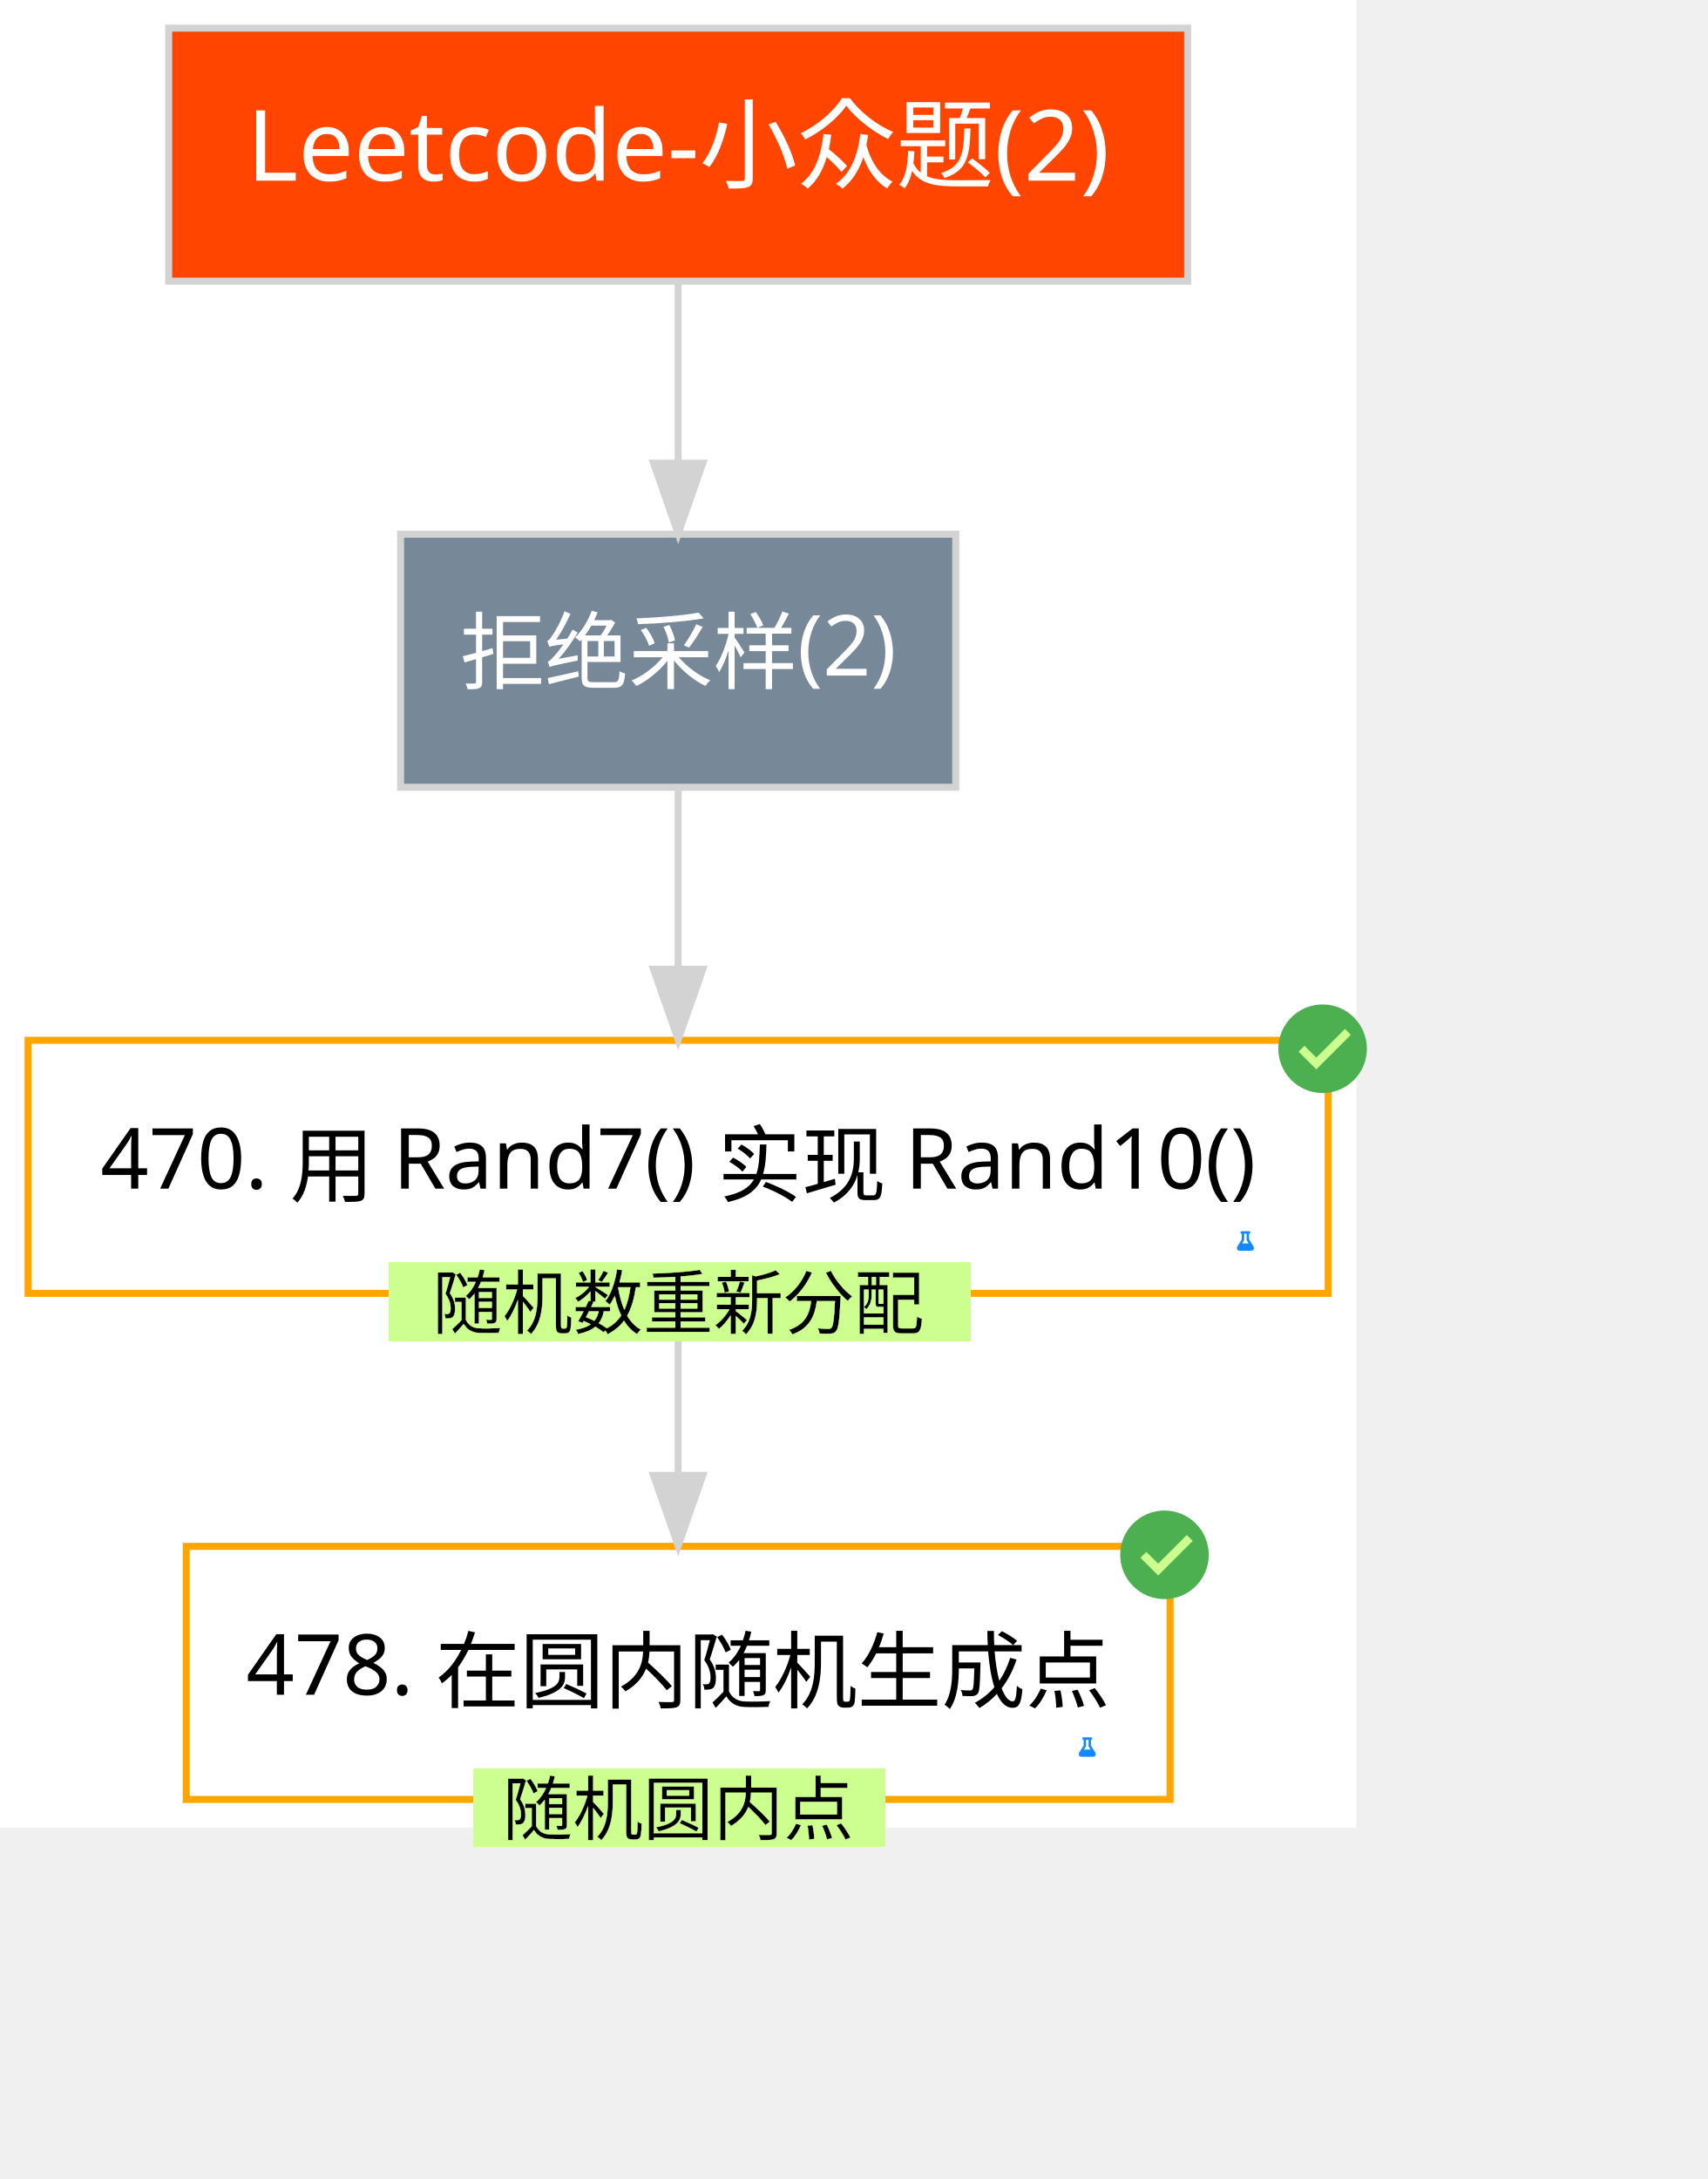
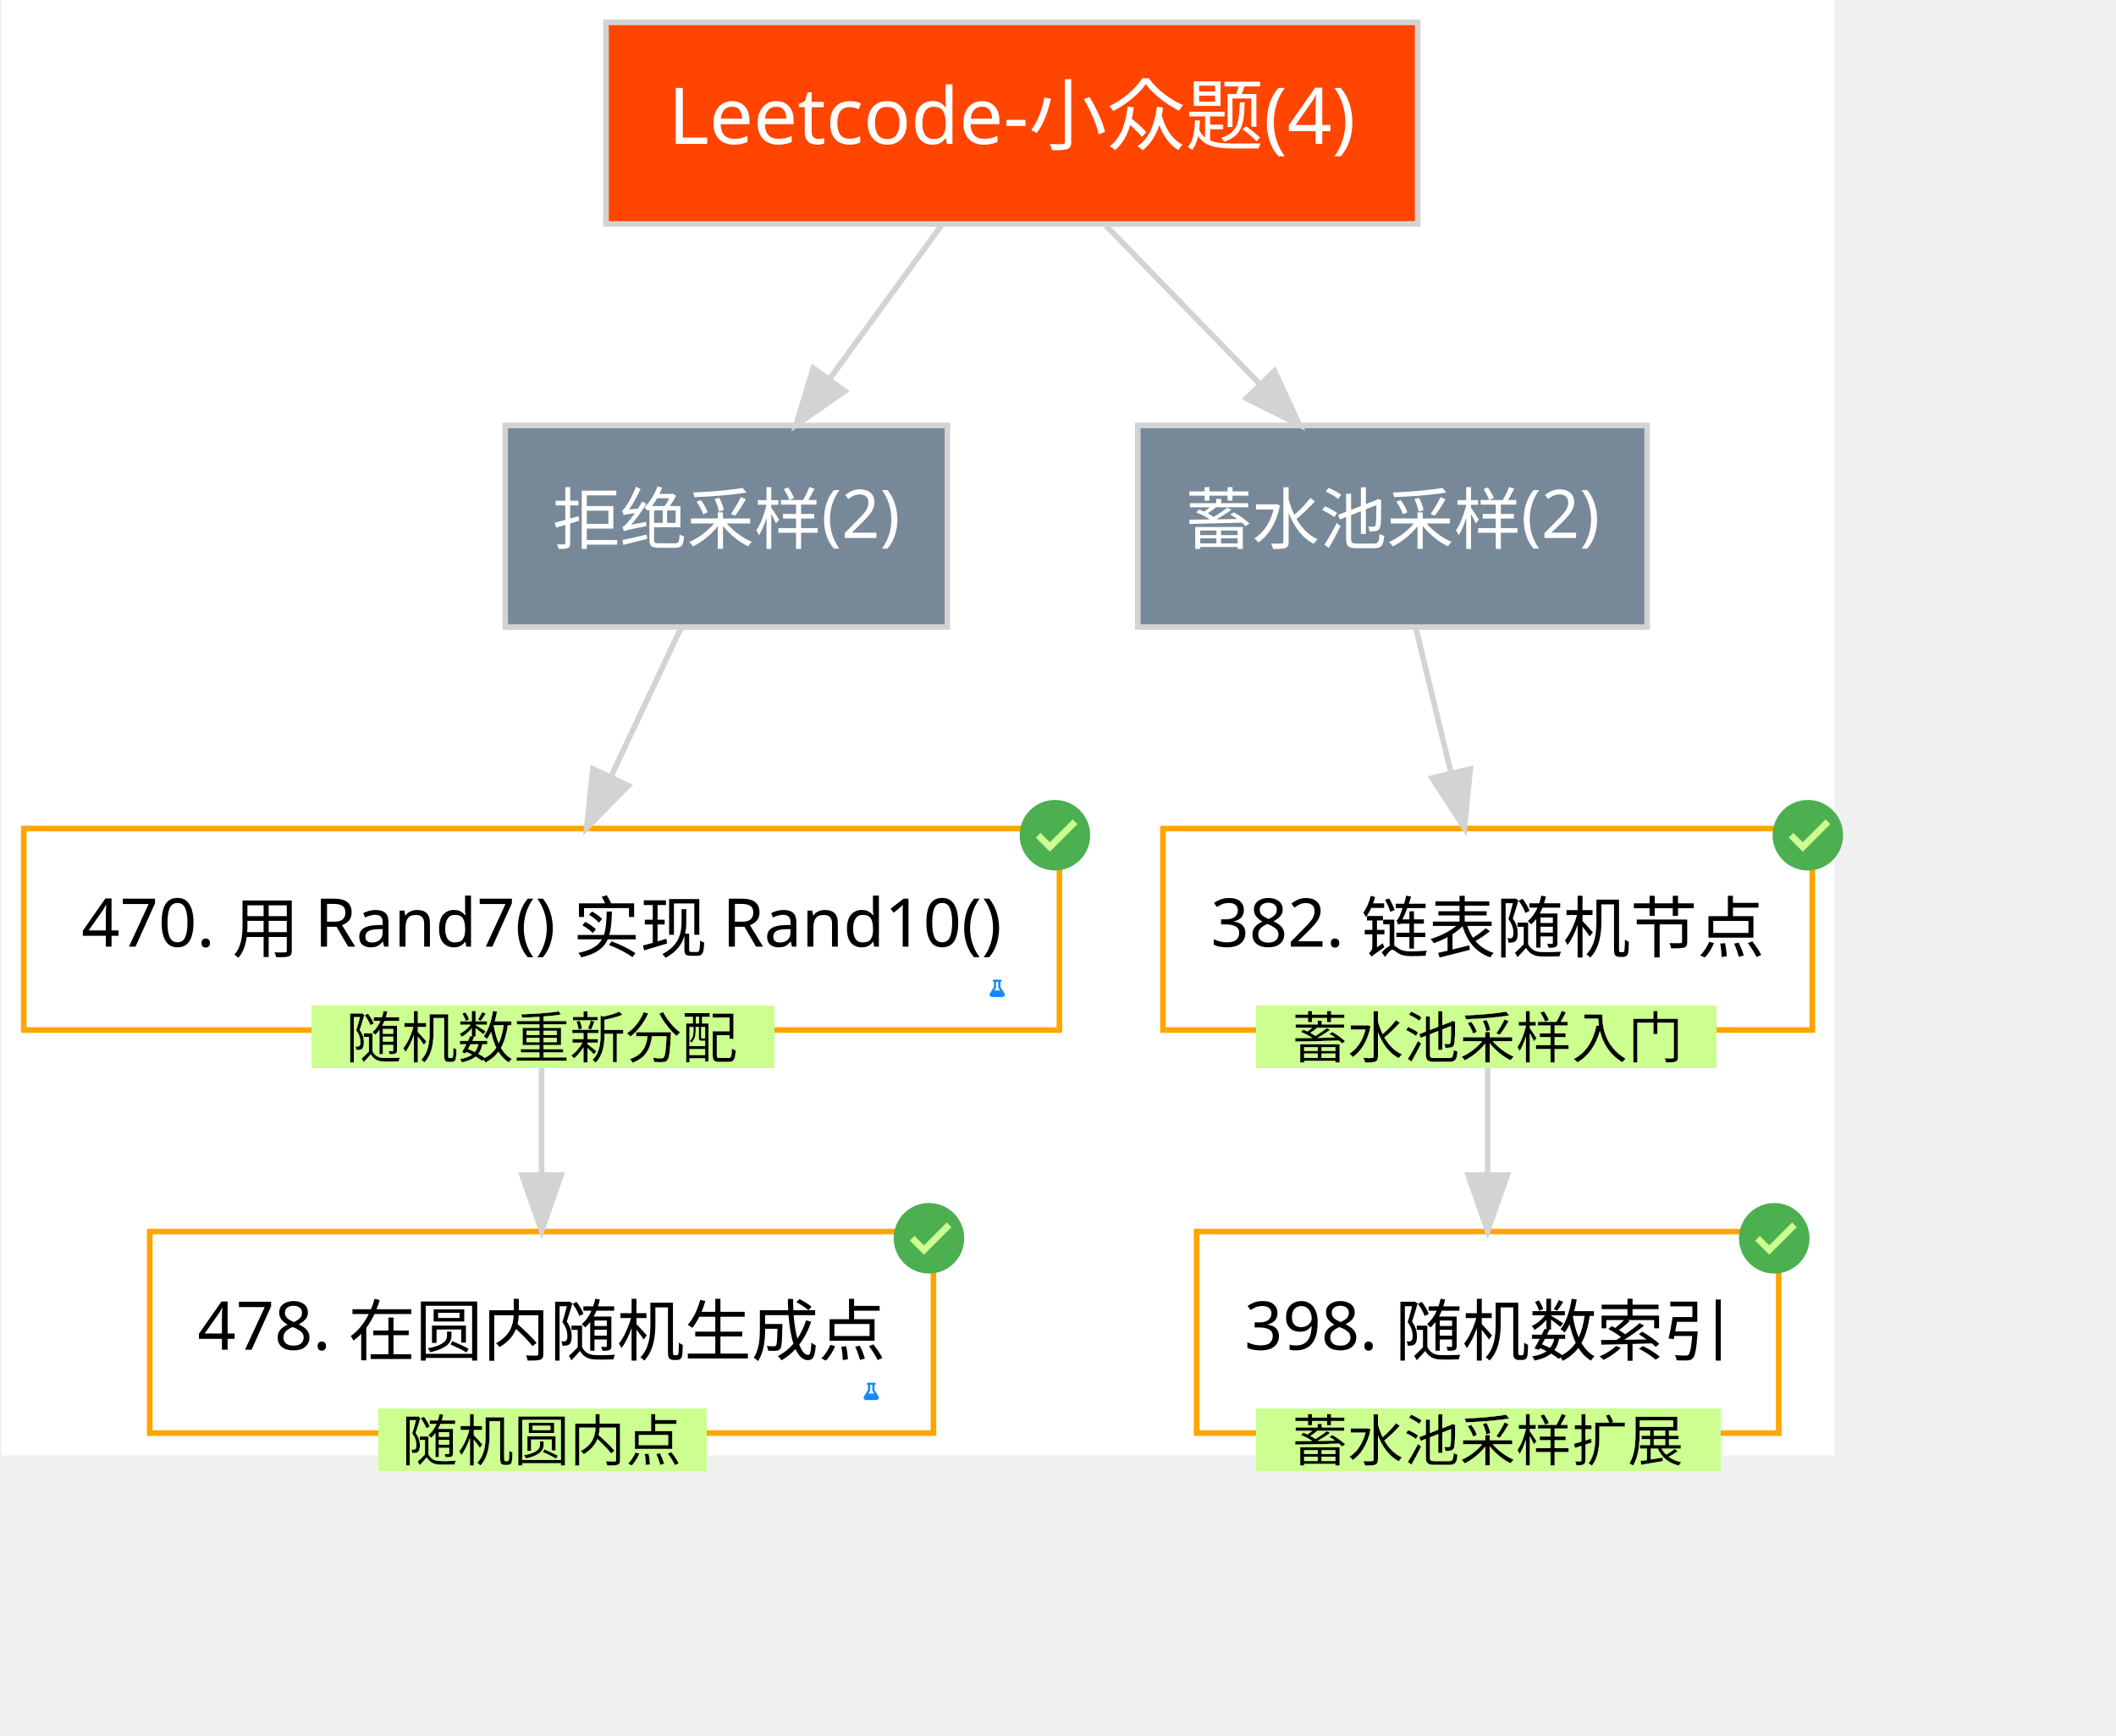
- <svg xmlns="http://www.w3.org/2000/svg" xmlns:xlink="http://www.w3.org/1999/xlink" height="310pt" viewBox="0.00 0.00 243.0 310.0" width="243pt">
+ <svg xmlns="http://www.w3.org/2000/svg" xmlns:xlink="http://www.w3.org/1999/xlink" height="310pt" viewBox="0.00 0.00 377.5 310.0" width="378pt">
  <g class="graph" id="graph0" transform="scale(1 1) rotate(0) translate(4 256)">
-     <polygon fill="white" points="-4,4 -4,-256 189,-256 189,4 -4,4" stroke="transparent" />
+     <polygon fill="white" points="-4,4 -4,-256 323.5,-256 323.5,4 -4,4" stroke="transparent" />
    <g class="node" id="node1">
      <g id="a_node1">
-         <a target="_parent" xlink:href="https://leetcode-cn.com/tag/" xlink:title="Leetcode-小众题(2)">
-           <polygon fill="orangered" points="165,-252 20,-252 20,-216 165,-216 165,-252" stroke="lightgrey" />
-           <text fill="white" font-family="Microsoft YaHei" font-size="14.00" text-anchor="middle" x="92.5" y="-230.3">
-       Leetcode-小众题(2)
+         <a target="_parent" xlink:href="https://leetcode-cn.com/tag/" xlink:title="Leetcode-小众题(4)">
+           <polygon fill="orangered" points="249,-252 104,-252 104,-216 249,-216 249,-252" stroke="lightgrey" />
+           <text fill="white" font-family="Microsoft YaHei" font-size="14.00" text-anchor="middle" x="176.5" y="-230.3">
+       Leetcode-小众题(4)
     </text>
        </a>
      </g>
    </g>
    <g class="node" id="node2">
-       <polygon fill="lightslategray" points="132,-180 53,-180 53,-144 132,-144 132,-180" stroke="lightgrey" />
-       <text fill="white" font-family="Microsoft YaHei" font-size="12.00" text-anchor="middle" x="92.5" y="-158.9">
+       <polygon fill="lightslategray" points="165,-180 86,-180 86,-144 165,-144 165,-180" stroke="lightgrey" />
+       <text fill="white" font-family="Microsoft YaHei" font-size="12.00" text-anchor="middle" x="125.5" y="-158.9">
    拒绝采样(2)
   </text>
    </g>
    <g class="edge" id="edge1">
-       <path d="M92.5,-215.7C92.5,-207.98 92.5,-198.71 92.5,-190.11" fill="none" stroke="lightgrey" />
-       <polygon fill="lightgrey" points="96,-190.1 92.5,-180.1 89,-190.1 96,-190.1" stroke="lightgrey" />
+       <path d="M163.89,-215.7C157.9,-207.47 150.62,-197.48 144.02,-188.42" fill="none" stroke="lightgrey" />
+       <polygon fill="lightgrey" points="146.68,-186.13 137.96,-180.1 141.02,-190.25 146.68,-186.13" stroke="lightgrey" />
+     </g>
+     <g class="node" id="node5">
+       <polygon fill="lightslategray" points="290,-180 199,-180 199,-144 290,-144 290,-180" stroke="lightgrey" />
+       <text fill="white" font-family="Microsoft YaHei" font-size="12.00" text-anchor="middle" x="244.5" y="-158.9">
+     蓄水池采样(2)
+    </text>
+     </g>
+     <g class="edge" id="edge4">
+       <path d="M193.31,-215.7C201.63,-207.14 211.81,-196.66 220.89,-187.3" fill="none" stroke="lightgrey" />
+       <polygon fill="lightgrey" points="223.43,-189.72 227.88,-180.1 218.41,-184.84 223.43,-189.72" stroke="lightgrey" />
    </g>
    <g class="node" id="node3">
      <g id="a_node3">
        <a target="_parent" xlink:href="https://leetcode-cn.com/problems/implement-rand10-using-rand7" xlink:title="470. 用 Rand7() 实现 Rand10()">
          <polygon fill="none" points="185,-108 0,-108 0,-72 185,-72 185,-108" stroke="orange" />
          <text font-family="Microsoft YaHei" font-size="12.00" text-anchor="middle" x="92.5" y="-86.9">
      470. 用 Rand7() 实现 Rand10()
     </text>
        </a>
      </g>
      <g transform="translate(177.0, -114.0) scale(0.3)">
        <circle cx="24" cy="24" fill="#4caf50" r="21" />
        <polygon fill="#ccff90" points="34.6,14.6 21,28.2 15.4,22.6 12.6,25.4 21,33.8 37.4,17.4" />
      </g>
      <g transform="translate(172.0, -81.0) scale(0.01)">
        <symbol id="flask" viewBox="0 0 448 512">
          <path d="M437.2 403.5L320 215V64h8c13.3 0 24-10.7 24-24V24c0-13.3-10.7-24-24-24H120c-13.3 0-24 10.7-24 24v16c0 13.3 10.7 24 24 24h8v151L10.8 403.5C-18.5 450.6 15.3 512 70.9 512h306.2c55.7 0 89.4-61.5 60.1-108.5zM137.9 320l48.2-77.6c3.7-5.2 5.8-11.6 5.8-18.4V64h64v160c0 6.9 2.2 13.2 5.8 18.4l48.2 77.6h-172z" fill="#1389fd" />
        </symbol>
        <a href="https://github.com/acm-clan/algorithm-stone/blob/main/user/leetcode/470.用-rand-7-实现-rand-10.md">
          <use href="#flask" />
        </a>
      </g>
    </g>
    <g class="edge" id="edge2">
-       <path d="M92.5,-143.7C92.5,-135.98 92.5,-126.71 92.5,-118.11" fill="none" stroke="lightgrey" />
-       <polygon fill="lightgrey" points="96,-118.1 92.5,-108.1 89,-118.1 96,-118.1" stroke="lightgrey" />
+       <path d="M117.34,-143.7C113.59,-135.73 109.05,-126.1 104.88,-117.26" fill="none" stroke="lightgrey" />
+       <polygon fill="lightgrey" points="107.99,-115.66 100.56,-108.1 101.66,-118.64 107.99,-115.66" stroke="lightgrey" />
    </g>
    <g class="node" id="node4">
      <g id="a_node4">
        <a target="_parent" xlink:href="https://leetcode-cn.com/problems/generate-random-point-in-a-circle" xlink:title="478. 在圆内随机生成点">
          <polygon fill="none" points="162.5,-36 22.5,-36 22.5,0 162.5,0 162.5,-36" stroke="orange" />
          <text font-family="Microsoft YaHei" font-size="12.00" text-anchor="middle" x="92.5" y="-14.9">
      478. 在圆内随机生成点
     </text>
        </a>
      </g>
      <g transform="translate(154.5, -42.0) scale(0.3)">
        <circle cx="24" cy="24" fill="#4caf50" r="21" />
        <polygon fill="#ccff90" points="34.6,14.6 21,28.2 15.4,22.6 12.6,25.4 21,33.8 37.4,17.4" />
      </g>
      <g transform="translate(149.5, -9.0) scale(0.01)">
        <symbol id="flask" viewBox="0 0 448 512">
          <path d="M437.2 403.5L320 215V64h8c13.3 0 24-10.7 24-24V24c0-13.3-10.7-24-24-24H120c-13.3 0-24 10.7-24 24v16c0 13.3 10.7 24 24 24h8v151L10.8 403.5C-18.5 450.6 15.3 512 70.9 512h306.2c55.7 0 89.4-61.5 60.1-108.5zM137.9 320l48.2-77.6c3.7-5.2 5.8-11.6 5.8-18.4V64h64v160c0 6.9 2.2 13.2 5.8 18.4l48.2 77.6h-172z" fill="#1389fd" />
        </symbol>
        <a href="https://github.com/acm-clan/algorithm-stone/blob/main/user/leetcode/478.在圆内随机生成点.md">
          <use href="#flask" />
        </a>
      </g>
    </g>
    <g class="edge" id="edge3">
      <path d="M92.5,-71.7C92.5,-63.98 92.5,-54.71 92.5,-46.11" fill="none" stroke="lightgrey" />
      <polygon fill="lightgrey" points="96,-46.1 92.5,-36.1 89,-46.1 96,-46.1" stroke="lightgrey" />
+     </g>
+     <g class="node" id="node6">
+       <g id="a_node6">
+         <a target="_parent" xlink:href="https://leetcode-cn.com/problems/linked-list-random-node" xlink:title="382. 链表随机节点">
+           <polygon fill="none" points="319.5,-108 203.5,-108 203.5,-72 319.5,-72 319.5,-108" stroke="orange" />
+           <text font-family="Microsoft YaHei" font-size="12.00" text-anchor="middle" x="261.5" y="-86.9">
+       382. 链表随机节点
+      </text>
+         </a>
+       </g>
+       <g transform="translate(311.5, -114.0) scale(0.3)">
+         <circle cx="24" cy="24" fill="#4caf50" r="21" />
+         <polygon fill="#ccff90" points="34.6,14.6 21,28.2 15.4,22.6 12.6,25.4 21,33.8 37.4,17.4" />
+       </g>
+     </g>
+     <g class="edge" id="edge5">
+       <path d="M248.7,-143.7C250.6,-135.9 252.88,-126.51 254.98,-117.83" fill="none" stroke="lightgrey" />
+       <polygon fill="lightgrey" points="258.39,-118.65 257.35,-108.1 251.58,-117 258.39,-118.65" stroke="lightgrey" />
+     </g>
+     <g class="node" id="node7">
+       <g id="a_node7">
+         <a target="_parent" xlink:href="https://leetcode-cn.com/problems/random-pick-index" xlink:title="398. 随机数索引">
+           <polygon fill="none" points="313.5,-36 209.5,-36 209.5,0 313.5,0 313.5,-36" stroke="orange" />
+           <text font-family="Microsoft YaHei" font-size="12.00" text-anchor="middle" x="261.5" y="-14.9">
+       398. 随机数索引
+      </text>
+         </a>
+       </g>
+       <g transform="translate(305.5, -42.0) scale(0.3)">
+         <circle cx="24" cy="24" fill="#4caf50" r="21" />
+         <polygon fill="#ccff90" points="34.6,14.6 21,28.2 15.4,22.6 12.6,25.4 21,33.8 37.4,17.4" />
+       </g>
+     </g>
+     <g class="edge" id="edge6">
+       <path d="M261.5,-71.7C261.5,-63.98 261.5,-54.71 261.5,-46.11" fill="none" stroke="lightgrey" />
+       <polygon fill="lightgrey" points="265,-46.1 261.5,-36.1 258,-46.1 265,-46.1" stroke="lightgrey" />
    </g>
    <g class="key">
      <defs>
        <filter height="1.2" id="solid" width="1.2" x="-0.1" y="-0.1">
          <feFlood flood-color="#ccff90" result="bg" />
          <feMerge>
            <feMergeNode in="bg" />
            <feMergeNode in="SourceGraphic" />
          </feMerge>
        </filter>
      </defs>
      <text filter="url(#solid)" font-family="Microsoft YaHei" font-size="10.00" text-anchor="middle" x="92.5" y="-67.0">
    随机数重新分配
   </text>
    </g>
    <g class="key">
      <defs>
        <filter height="1.2" id="solid" width="1.2" x="-0.1" y="-0.1">
          <feFlood flood-color="#ccff90" result="bg" />
          <feMerge>
            <feMergeNode in="bg" />
            <feMergeNode in="SourceGraphic" />
          </feMerge>
        </filter>
      </defs>
      <text filter="url(#solid)" font-family="Microsoft YaHei" font-size="10.00" text-anchor="middle" x="92.5" y="5.0">
    随机圆内点
   </text>
    </g>
+     <g class="key">
+       <defs>
+         <filter height="1.2" id="solid" width="1.2" x="-0.1" y="-0.1">
+           <feFlood flood-color="#ccff90" result="bg" />
+           <feMerge>
+             <feMergeNode in="bg" />
+             <feMergeNode in="SourceGraphic" />
+           </feMerge>
+         </filter>
+       </defs>
+       <text filter="url(#solid)" font-family="Microsoft YaHei" font-size="10.00" text-anchor="middle" x="261.5" y="-67.0">
+     蓄水池采样入门
+    </text>
+     </g>
+     <g class="key">
+       <defs>
+         <filter height="1.2" id="solid" width="1.2" x="-0.1" y="-0.1">
+           <feFlood flood-color="#ccff90" result="bg" />
+           <feMerge>
+             <feMergeNode in="bg" />
+             <feMergeNode in="SourceGraphic" />
+           </feMerge>
+         </filter>
+       </defs>
+       <text filter="url(#solid)" font-family="Microsoft YaHei" font-size="10.00" text-anchor="middle" x="261.5" y="5.0">
+     蓄水池采样扩展
+    </text>
+     </g>
  </g>
</svg>
